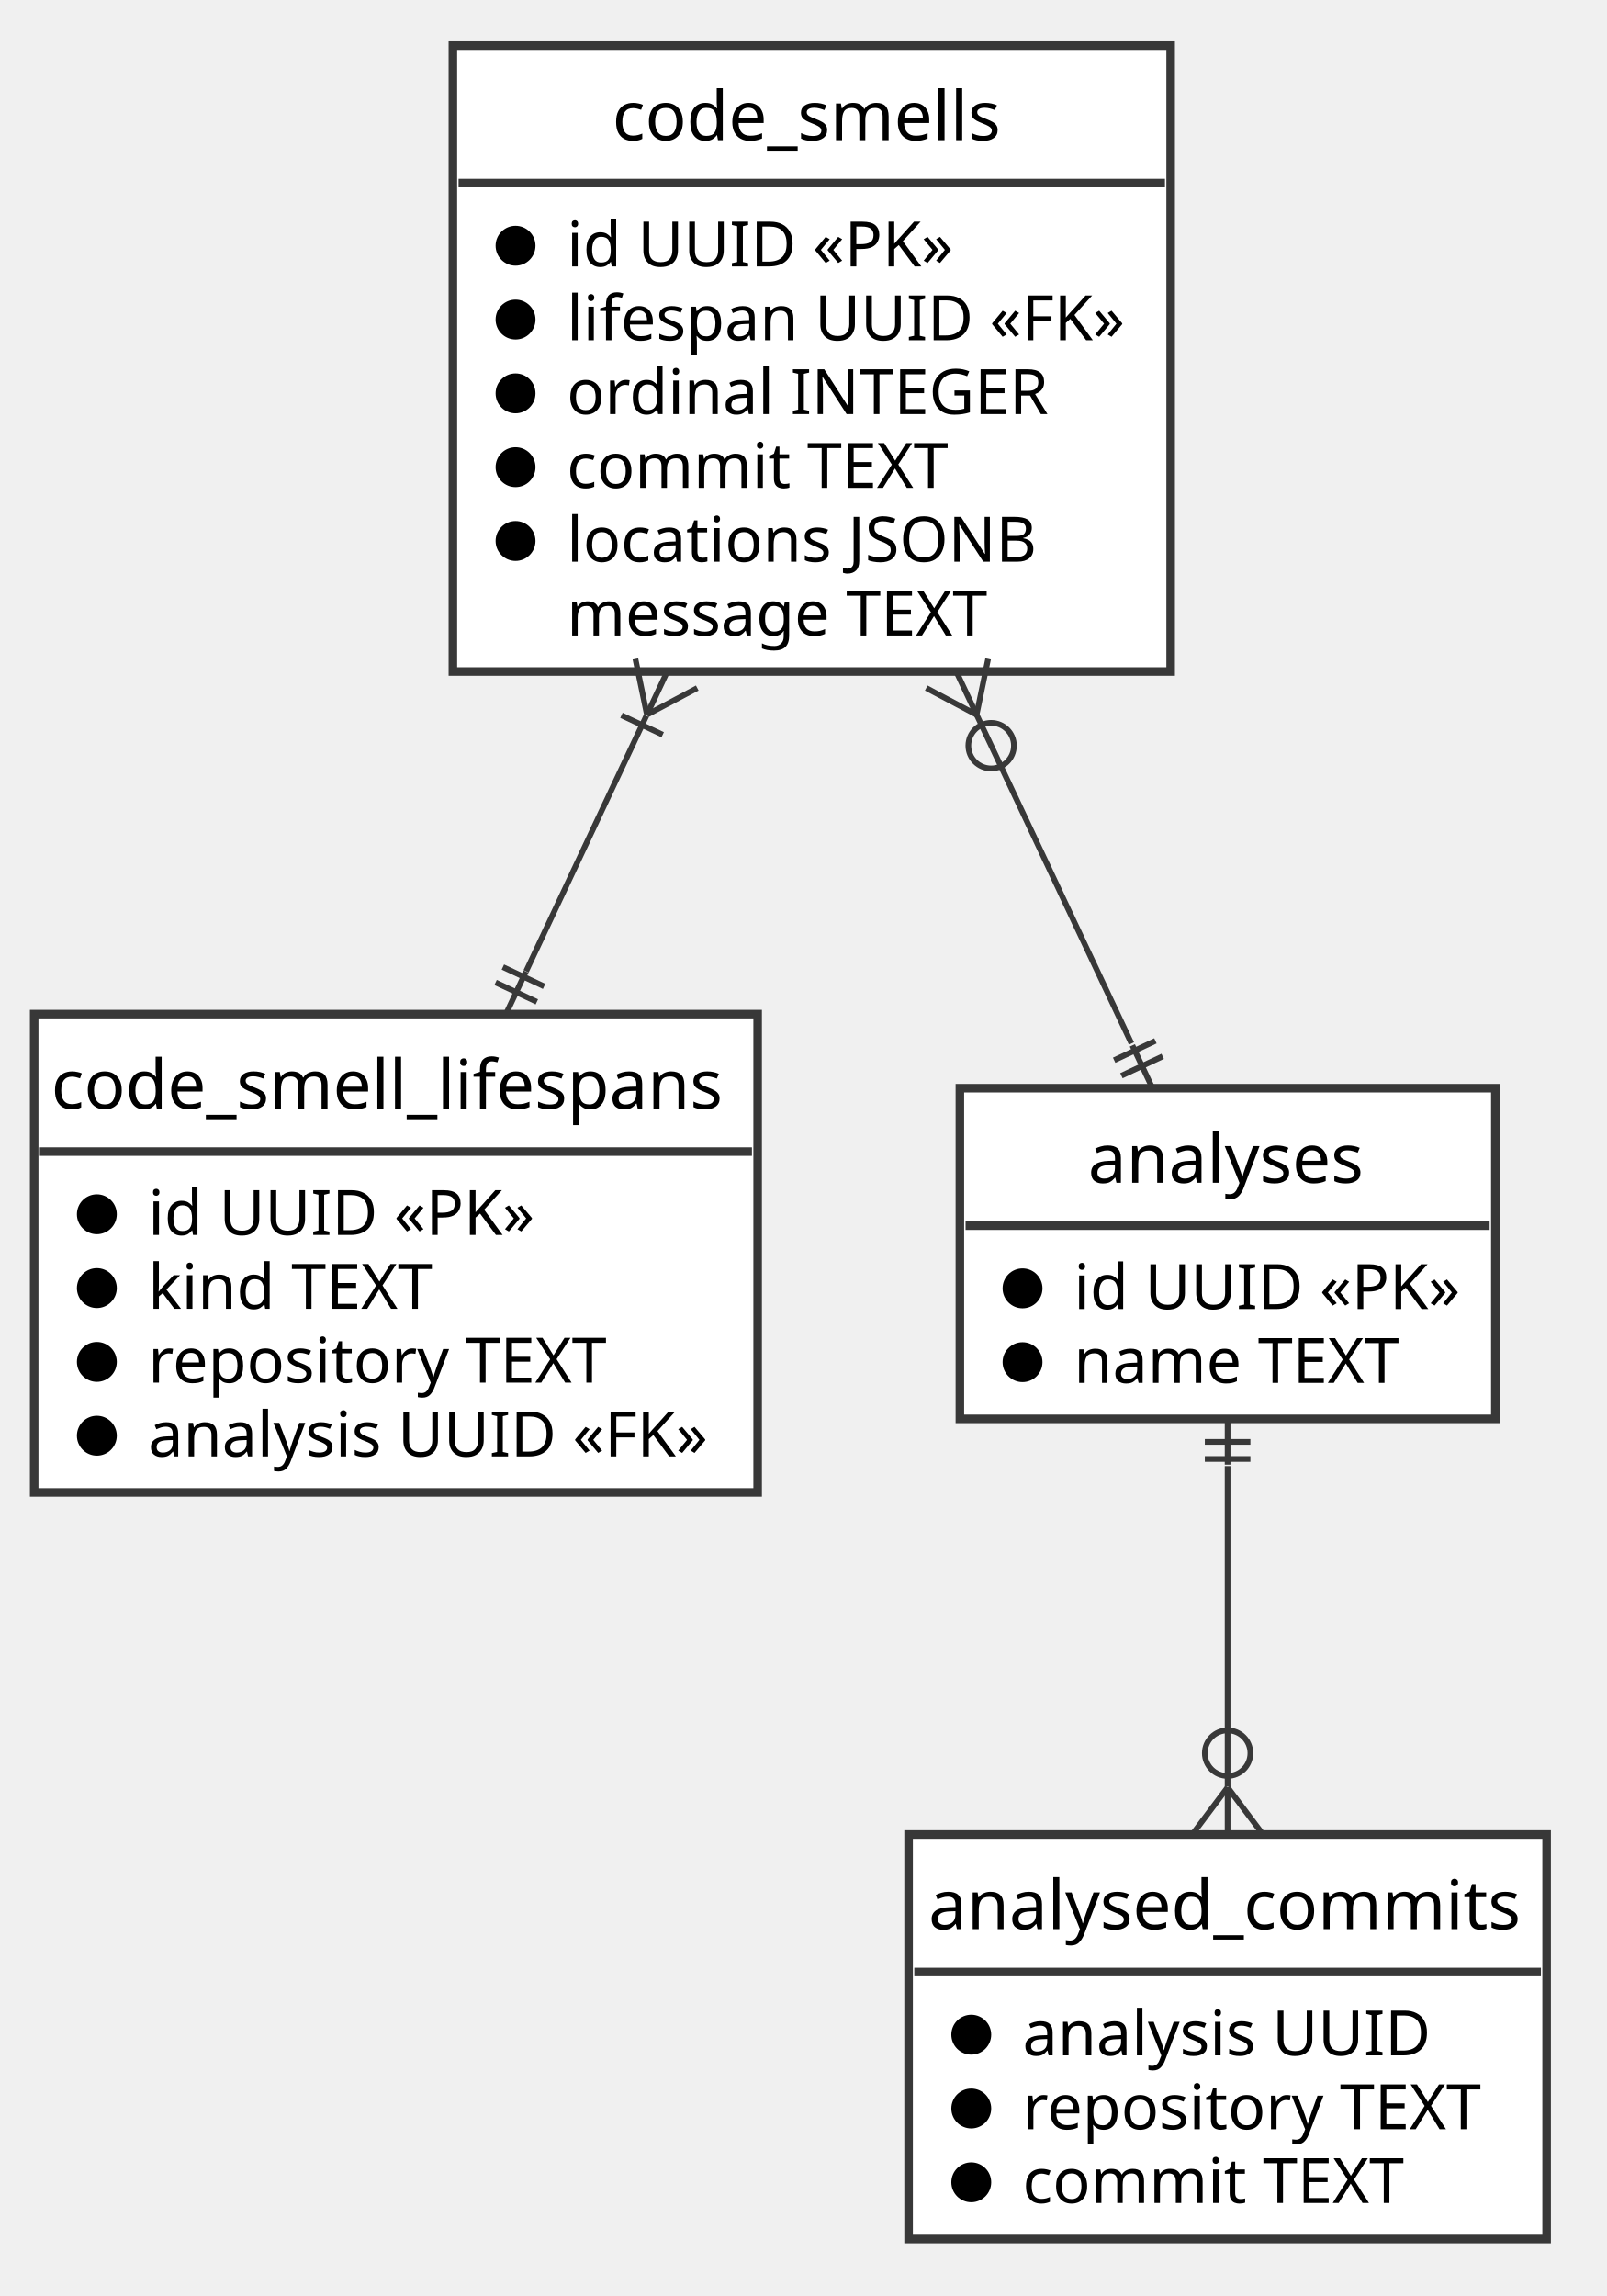
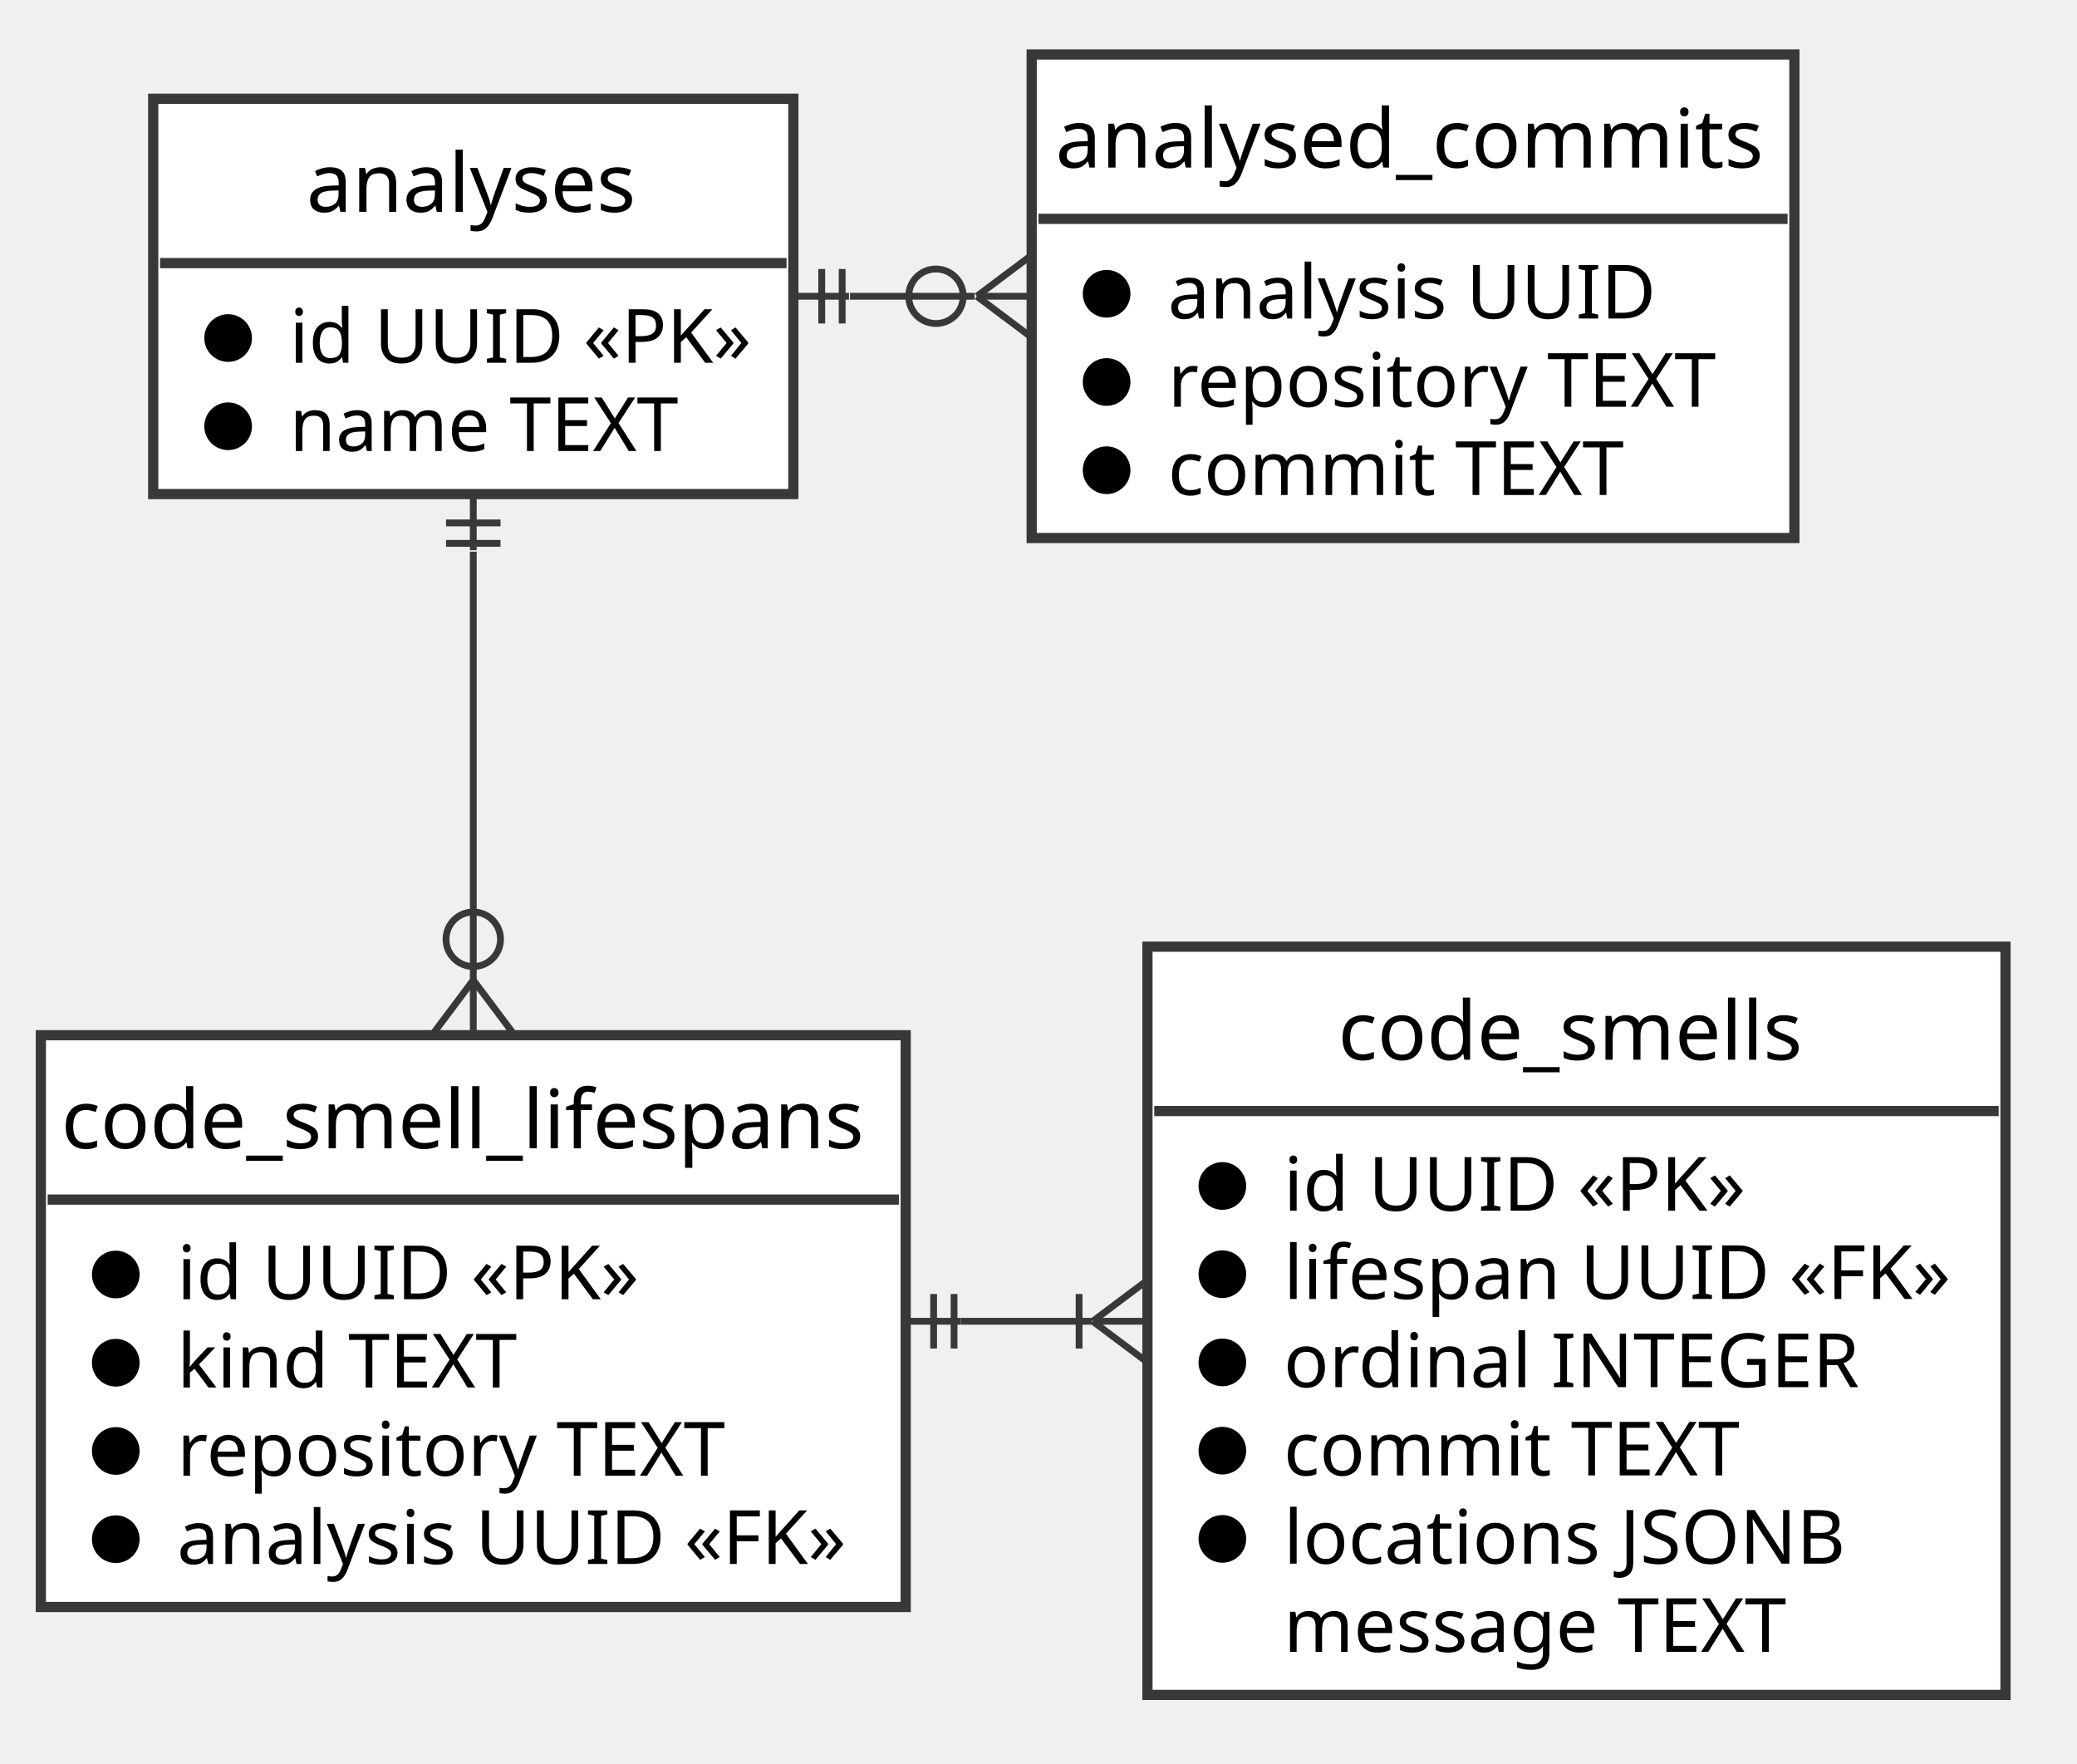
- <svg xmlns="http://www.w3.org/2000/svg" contentScriptType="application/ecmascript" contentStyleType="text/css" height="403px" preserveAspectRatio="none" style="width:282px;height:403px;" version="1.1" viewBox="0 0 282 403" width="282px" zoomAndPan="magnify">
+ <svg xmlns="http://www.w3.org/2000/svg" contentScriptType="application/ecmascript" contentStyleType="text/css" height="259px" preserveAspectRatio="none" style="width:305px;height:259px;" version="1.1" viewBox="0 0 305 259" width="305px" zoomAndPan="magnify">
  <defs />
  <g>
-     <rect fill="#FFFFFF" height="83.953" id="code_smell_lifespans" style="stroke: #383838; stroke-width: 1.5;" width="127" x="6" y="178" />
-     <text fill="#000000" font-family="sans-serif" font-size="12" lengthAdjust="spacingAndGlyphs" textLength="121" x="9" y="194.602">code_smell_lifespans</text>
-     <line style="stroke: #383838; stroke-width: 1.5;" x1="7" x2="132" y1="202.133" y2="202.133" />
-     <ellipse cx="17" cy="213.133" fill="#000000" rx="3" ry="3" style="stroke: #000000; stroke-width: 1.0;" />
-     <text fill="#000000" font-family="sans-serif" font-size="11" lengthAdjust="spacingAndGlyphs" textLength="68" x="26" y="216.768">id UUID «PK»</text>
-     <ellipse cx="17" cy="226.088" fill="#000000" rx="3" ry="3" style="stroke: #000000; stroke-width: 1.0;" />
-     <text fill="#000000" font-family="sans-serif" font-size="11" lengthAdjust="spacingAndGlyphs" textLength="53" x="26" y="229.723">kind TEXT</text>
-     <ellipse cx="17" cy="239.043" fill="#000000" rx="3" ry="3" style="stroke: #000000; stroke-width: 1.0;" />
-     <text fill="#000000" font-family="sans-serif" font-size="11" lengthAdjust="spacingAndGlyphs" textLength="86" x="26" y="242.678">repository TEXT</text>
-     <ellipse cx="17" cy="251.998" fill="#000000" rx="3" ry="3" style="stroke: #000000; stroke-width: 1.0;" />
-     <text fill="#000000" font-family="sans-serif" font-size="11" lengthAdjust="spacingAndGlyphs" textLength="101" x="26" y="255.633">analysis UUID «FK»</text>
-     <rect fill="#FFFFFF" height="109.863" id="code_smells" style="stroke: #383838; stroke-width: 1.5;" width="126" x="79.5" y="8" />
-     <text fill="#000000" font-family="sans-serif" font-size="12" lengthAdjust="spacingAndGlyphs" textLength="70" x="107.5" y="24.602">code_smells</text>
-     <line style="stroke: #383838; stroke-width: 1.5;" x1="80.5" x2="204.5" y1="32.133" y2="32.133" />
-     <ellipse cx="90.5" cy="43.133" fill="#000000" rx="3" ry="3" style="stroke: #000000; stroke-width: 1.0;" />
-     <text fill="#000000" font-family="sans-serif" font-size="11" lengthAdjust="spacingAndGlyphs" textLength="68" x="99.5" y="46.768">id UUID «PK»</text>
-     <ellipse cx="90.5" cy="56.088" fill="#000000" rx="3" ry="3" style="stroke: #000000; stroke-width: 1.0;" />
-     <text fill="#000000" font-family="sans-serif" font-size="11" lengthAdjust="spacingAndGlyphs" textLength="100" x="99.5" y="59.723">lifespan UUID «FK»</text>
-     <ellipse cx="90.5" cy="69.043" fill="#000000" rx="3" ry="3" style="stroke: #000000; stroke-width: 1.0;" />
-     <text fill="#000000" font-family="sans-serif" font-size="11" lengthAdjust="spacingAndGlyphs" textLength="86" x="99.5" y="72.678">ordinal INTEGER</text>
-     <ellipse cx="90.5" cy="81.998" fill="#000000" rx="3" ry="3" style="stroke: #000000; stroke-width: 1.0;" />
-     <text fill="#000000" font-family="sans-serif" font-size="11" lengthAdjust="spacingAndGlyphs" textLength="70" x="99.5" y="85.633">commit TEXT</text>
-     <ellipse cx="90.5" cy="94.953" fill="#000000" rx="3" ry="3" style="stroke: #000000; stroke-width: 1.0;" />
-     <text fill="#000000" font-family="sans-serif" font-size="11" lengthAdjust="spacingAndGlyphs" textLength="84" x="99.5" y="98.588">locations JSONB</text>
-     <text fill="#000000" font-family="sans-serif" font-size="11" lengthAdjust="spacingAndGlyphs" textLength="77" x="99.5" y="111.543">message TEXT</text>
-     <rect fill="#FFFFFF" height="58.043" id="analyses" style="stroke: #383838; stroke-width: 1.5;" width="94" x="168.5" y="191" />
-     <text fill="#000000" font-family="sans-serif" font-size="12" lengthAdjust="spacingAndGlyphs" textLength="49" x="191" y="207.602">analyses</text>
-     <line style="stroke: #383838; stroke-width: 1.5;" x1="169.5" x2="261.5" y1="215.133" y2="215.133" />
-     <ellipse cx="179.5" cy="226.133" fill="#000000" rx="3" ry="3" style="stroke: #000000; stroke-width: 1.0;" />
-     <text fill="#000000" font-family="sans-serif" font-size="11" lengthAdjust="spacingAndGlyphs" textLength="68" x="188.5" y="229.768">id UUID «PK»</text>
-     <ellipse cx="179.5" cy="239.088" fill="#000000" rx="3" ry="3" style="stroke: #000000; stroke-width: 1.0;" />
-     <text fill="#000000" font-family="sans-serif" font-size="11" lengthAdjust="spacingAndGlyphs" textLength="59" x="188.5" y="242.723">name TEXT</text>
-     <rect fill="#FFFFFF" height="70.998" id="analysed_commits" style="stroke: #383838; stroke-width: 1.5;" width="112" x="159.5" y="322" />
-     <text fill="#000000" font-family="sans-serif" font-size="12" lengthAdjust="spacingAndGlyphs" textLength="105" x="163" y="338.602">analysed_commits</text>
-     <line style="stroke: #383838; stroke-width: 1.5;" x1="160.5" x2="270.5" y1="346.133" y2="346.133" />
-     <ellipse cx="170.5" cy="357.133" fill="#000000" rx="3" ry="3" style="stroke: #000000; stroke-width: 1.0;" />
-     <text fill="#000000" font-family="sans-serif" font-size="11" lengthAdjust="spacingAndGlyphs" textLength="73" x="179.5" y="360.768">analysis UUID</text>
-     <ellipse cx="170.5" cy="370.088" fill="#000000" rx="3" ry="3" style="stroke: #000000; stroke-width: 1.0;" />
-     <text fill="#000000" font-family="sans-serif" font-size="11" lengthAdjust="spacingAndGlyphs" textLength="86" x="179.5" y="373.723">repository TEXT</text>
-     <ellipse cx="170.5" cy="383.043" fill="#000000" rx="3" ry="3" style="stroke: #000000; stroke-width: 1.0;" />
-     <text fill="#000000" font-family="sans-serif" font-size="11" lengthAdjust="spacingAndGlyphs" textLength="70" x="179.5" y="386.678">commit TEXT</text>
-     <path d="M113.47,125.64 C106.45,140.55 99.04,156.28 92.35,170.49 " fill="none" id="code_smells-code_smell_lifespans" style="stroke: #383838; stroke-width: 1.0;" />
-     <line style="stroke: #383838; stroke-width: 1.0;" x1="94.241" x2="86.999" y1="175.849" y2="172.449" />
-     <line style="stroke: #383838; stroke-width: 1.0;" x1="95.516" x2="88.274" y1="173.133" y2="169.734" />
-     <line style="stroke: #383838; stroke-width: 1.0;" x1="92.32" x2="88.92" y1="170.528" y2="177.77" />
-     <line style="stroke: #383838; stroke-width: 1.0;" x1="113.565" x2="111.541" y1="125.449" y2="115.656" />
-     <line style="stroke: #383838; stroke-width: 1.0;" x1="113.565" x2="122.399" y1="125.449" y2="120.764" />
-     <line style="stroke: #383838; stroke-width: 1.0;" x1="113.565" x2="116.97" y1="125.449" y2="118.21" />
-     <line style="stroke: #383838; stroke-width: 1.0;" x1="109.094" x2="116.333" y1="125.556" y2="128.962" />
-     <path d="M171.45,125.46 C180.66,145.03 190.55,166.02 198.62,183.15 " fill="none" id="code_smells-analyses" style="stroke: #383838; stroke-width: 1.0;" />
-     <line style="stroke: #383838; stroke-width: 1.0;" x1="204.101" x2="196.859" y1="185.409" y2="188.809" />
-     <line style="stroke: #383838; stroke-width: 1.0;" x1="202.826" x2="195.584" y1="182.694" y2="186.093" />
-     <line style="stroke: #383838; stroke-width: 1.0;" x1="198.78" x2="202.18" y1="183.488" y2="190.73" />
-     <line style="stroke: #383838; stroke-width: 1.0;" x1="171.435" x2="162.601" y1="125.449" y2="120.764" />
-     <line style="stroke: #383838; stroke-width: 1.0;" x1="171.435" x2="173.459" y1="125.449" y2="115.656" />
-     <line style="stroke: #383838; stroke-width: 1.0;" x1="171.435" x2="168.03" y1="125.449" y2="118.21" />
-     <ellipse cx="173.989" cy="130.879" fill="none" rx="4" ry="4" style="stroke: #383838; stroke-width: 1.0;" />
-     <path d="M215.5,257.33 C215.5,274.66 215.5,295.51 215.5,313.61 " fill="none" id="analyses-analysed_commits" style="stroke: #383838; stroke-width: 1.0;" />
-     <line style="stroke: #383838; stroke-width: 1.0;" x1="215.5" x2="221.5" y1="313.72" y2="321.72" />
-     <line style="stroke: #383838; stroke-width: 1.0;" x1="215.5" x2="209.5" y1="313.72" y2="321.72" />
-     <line style="stroke: #383838; stroke-width: 1.0;" x1="215.5" x2="215.5" y1="313.72" y2="321.72" />
-     <ellipse cx="215.5" cy="307.72" fill="none" rx="4" ry="4" style="stroke: #383838; stroke-width: 1.0;" />
-     <line style="stroke: #383838; stroke-width: 1.0;" x1="211.5" x2="219.5" y1="253.08" y2="253.08" />
-     <line style="stroke: #383838; stroke-width: 1.0;" x1="211.5" x2="219.5" y1="256.08" y2="256.08" />
-     <line style="stroke: #383838; stroke-width: 1.0;" x1="215.5" x2="215.5" y1="257.08" y2="249.08" />
+     <rect fill="#FFFFFF" height="83.953" id="code_smell_lifespans" style="stroke: #383838; stroke-width: 1.5;" width="127" x="6" y="152" />
+     <text fill="#000000" font-family="sans-serif" font-size="12" lengthAdjust="spacingAndGlyphs" textLength="121" x="9" y="168.602">code_smell_lifespans</text>
+     <line style="stroke: #383838; stroke-width: 1.5;" x1="7" x2="132" y1="176.133" y2="176.133" />
+     <ellipse cx="17" cy="187.133" fill="#000000" rx="3" ry="3" style="stroke: #000000; stroke-width: 1.0;" />
+     <text fill="#000000" font-family="sans-serif" font-size="11" lengthAdjust="spacingAndGlyphs" textLength="68" x="26" y="190.768">id UUID «PK»</text>
+     <ellipse cx="17" cy="200.088" fill="#000000" rx="3" ry="3" style="stroke: #000000; stroke-width: 1.0;" />
+     <text fill="#000000" font-family="sans-serif" font-size="11" lengthAdjust="spacingAndGlyphs" textLength="53" x="26" y="203.723">kind TEXT</text>
+     <ellipse cx="17" cy="213.043" fill="#000000" rx="3" ry="3" style="stroke: #000000; stroke-width: 1.0;" />
+     <text fill="#000000" font-family="sans-serif" font-size="11" lengthAdjust="spacingAndGlyphs" textLength="86" x="26" y="216.678">repository TEXT</text>
+     <ellipse cx="17" cy="225.998" fill="#000000" rx="3" ry="3" style="stroke: #000000; stroke-width: 1.0;" />
+     <text fill="#000000" font-family="sans-serif" font-size="11" lengthAdjust="spacingAndGlyphs" textLength="101" x="26" y="229.633">analysis UUID «FK»</text>
+     <rect fill="#FFFFFF" height="109.863" id="code_smells" style="stroke: #383838; stroke-width: 1.5;" width="126" x="168.5" y="139" />
+     <text fill="#000000" font-family="sans-serif" font-size="12" lengthAdjust="spacingAndGlyphs" textLength="70" x="196.5" y="155.602">code_smells</text>
+     <line style="stroke: #383838; stroke-width: 1.5;" x1="169.5" x2="293.5" y1="163.133" y2="163.133" />
+     <ellipse cx="179.5" cy="174.133" fill="#000000" rx="3" ry="3" style="stroke: #000000; stroke-width: 1.0;" />
+     <text fill="#000000" font-family="sans-serif" font-size="11" lengthAdjust="spacingAndGlyphs" textLength="68" x="188.5" y="177.768">id UUID «PK»</text>
+     <ellipse cx="179.5" cy="187.088" fill="#000000" rx="3" ry="3" style="stroke: #000000; stroke-width: 1.0;" />
+     <text fill="#000000" font-family="sans-serif" font-size="11" lengthAdjust="spacingAndGlyphs" textLength="100" x="188.5" y="190.723">lifespan UUID «FK»</text>
+     <ellipse cx="179.5" cy="200.043" fill="#000000" rx="3" ry="3" style="stroke: #000000; stroke-width: 1.0;" />
+     <text fill="#000000" font-family="sans-serif" font-size="11" lengthAdjust="spacingAndGlyphs" textLength="86" x="188.5" y="203.678">ordinal INTEGER</text>
+     <ellipse cx="179.5" cy="212.998" fill="#000000" rx="3" ry="3" style="stroke: #000000; stroke-width: 1.0;" />
+     <text fill="#000000" font-family="sans-serif" font-size="11" lengthAdjust="spacingAndGlyphs" textLength="70" x="188.5" y="216.633">commit TEXT</text>
+     <ellipse cx="179.5" cy="225.953" fill="#000000" rx="3" ry="3" style="stroke: #000000; stroke-width: 1.0;" />
+     <text fill="#000000" font-family="sans-serif" font-size="11" lengthAdjust="spacingAndGlyphs" textLength="84" x="188.5" y="229.588">locations JSONB</text>
+     <text fill="#000000" font-family="sans-serif" font-size="11" lengthAdjust="spacingAndGlyphs" textLength="77" x="188.5" y="242.543">message TEXT</text>
+     <rect fill="#FFFFFF" height="58.043" id="analyses" style="stroke: #383838; stroke-width: 1.5;" width="94" x="22.5" y="14.5" />
+     <text fill="#000000" font-family="sans-serif" font-size="12" lengthAdjust="spacingAndGlyphs" textLength="49" x="45" y="31.102">analyses</text>
+     <line style="stroke: #383838; stroke-width: 1.5;" x1="23.5" x2="115.5" y1="38.633" y2="38.633" />
+     <ellipse cx="33.5" cy="49.633" fill="#000000" rx="3" ry="3" style="stroke: #000000; stroke-width: 1.0;" />
+     <text fill="#000000" font-family="sans-serif" font-size="11" lengthAdjust="spacingAndGlyphs" textLength="68" x="42.5" y="53.268">id UUID «PK»</text>
+     <ellipse cx="33.5" cy="62.588" fill="#000000" rx="3" ry="3" style="stroke: #000000; stroke-width: 1.0;" />
+     <text fill="#000000" font-family="sans-serif" font-size="11" lengthAdjust="spacingAndGlyphs" textLength="59" x="42.5" y="66.223">name TEXT</text>
+     <rect fill="#FFFFFF" height="70.998" id="analysed_commits" style="stroke: #383838; stroke-width: 1.5;" width="112" x="151.5" y="8" />
+     <text fill="#000000" font-family="sans-serif" font-size="12" lengthAdjust="spacingAndGlyphs" textLength="105" x="155" y="24.602">analysed_commits</text>
+     <line style="stroke: #383838; stroke-width: 1.5;" x1="152.5" x2="262.5" y1="32.133" y2="32.133" />
+     <ellipse cx="162.5" cy="43.133" fill="#000000" rx="3" ry="3" style="stroke: #000000; stroke-width: 1.0;" />
+     <text fill="#000000" font-family="sans-serif" font-size="11" lengthAdjust="spacingAndGlyphs" textLength="73" x="171.5" y="46.768">analysis UUID</text>
+     <ellipse cx="162.5" cy="56.088" fill="#000000" rx="3" ry="3" style="stroke: #000000; stroke-width: 1.0;" />
+     <text fill="#000000" font-family="sans-serif" font-size="11" lengthAdjust="spacingAndGlyphs" textLength="86" x="171.5" y="59.723">repository TEXT</text>
+     <ellipse cx="162.5" cy="69.043" fill="#000000" rx="3" ry="3" style="stroke: #000000; stroke-width: 1.0;" />
+     <text fill="#000000" font-family="sans-serif" font-size="11" lengthAdjust="spacingAndGlyphs" textLength="70" x="171.5" y="72.678">commit TEXT</text>
+     <path d="M141.11,194 C147.52,194 153.93,194 160.34,194 " fill="none" id="code_smell_lifespans-code_smells" style="stroke: #383838; stroke-width: 1.0;" />
+     <line style="stroke: #383838; stroke-width: 1.0;" x1="160.46" x2="168.46" y1="194" y2="188" />
+     <line style="stroke: #383838; stroke-width: 1.0;" x1="160.46" x2="168.46" y1="194" y2="200" />
+     <line style="stroke: #383838; stroke-width: 1.0;" x1="160.46" x2="168.46" y1="194" y2="194" />
+     <line style="stroke: #383838; stroke-width: 1.0;" x1="158.46" x2="158.46" y1="190" y2="198" />
+     <line style="stroke: #383838; stroke-width: 1.0;" x1="137.1" x2="137.1" y1="198" y2="190" />
+     <line style="stroke: #383838; stroke-width: 1.0;" x1="140.1" x2="140.1" y1="198" y2="190" />
+     <line style="stroke: #383838; stroke-width: 1.0;" x1="141.1" x2="133.1" y1="194" y2="194" />
+     <path d="M69.5,81 C69.5,99.96 69.5,123.39 69.5,143.91 " fill="none" id="analyses-code_smell_lifespans" style="stroke: #383838; stroke-width: 1.0;" />
+     <line style="stroke: #383838; stroke-width: 1.0;" x1="69.5" x2="75.5" y1="143.91" y2="151.91" />
+     <line style="stroke: #383838; stroke-width: 1.0;" x1="69.5" x2="63.5" y1="143.91" y2="151.91" />
+     <line style="stroke: #383838; stroke-width: 1.0;" x1="69.5" x2="69.5" y1="143.91" y2="151.91" />
+     <ellipse cx="69.5" cy="137.91" fill="none" rx="4" ry="4" style="stroke: #383838; stroke-width: 1.0;" />
+     <line style="stroke: #383838; stroke-width: 1.0;" x1="65.5" x2="73.5" y1="76.78" y2="76.78" />
+     <line style="stroke: #383838; stroke-width: 1.0;" x1="65.5" x2="73.5" y1="79.78" y2="79.78" />
+     <line style="stroke: #383838; stroke-width: 1.0;" x1="69.5" x2="69.5" y1="80.78" y2="72.78" />
+     <path d="M124.82,43.5 C130.92,43.5 137.02,43.5 143.12,43.5 " fill="none" id="analyses-analysed_commits" style="stroke: #383838; stroke-width: 1.0;" />
+     <line style="stroke: #383838; stroke-width: 1.0;" x1="143.44" x2="151.44" y1="43.5" y2="37.5" />
+     <line style="stroke: #383838; stroke-width: 1.0;" x1="143.44" x2="151.44" y1="43.5" y2="49.5" />
+     <line style="stroke: #383838; stroke-width: 1.0;" x1="143.44" x2="151.44" y1="43.5" y2="43.5" />
+     <ellipse cx="137.44" cy="43.5" fill="none" rx="4" ry="4" style="stroke: #383838; stroke-width: 1.0;" />
+     <line style="stroke: #383838; stroke-width: 1.0;" x1="120.67" x2="120.67" y1="47.5" y2="39.5" />
+     <line style="stroke: #383838; stroke-width: 1.0;" x1="123.67" x2="123.67" y1="47.5" y2="39.5" />
+     <line style="stroke: #383838; stroke-width: 1.0;" x1="124.67" x2="116.67" y1="43.5" y2="43.5" />
  </g>
</svg>
